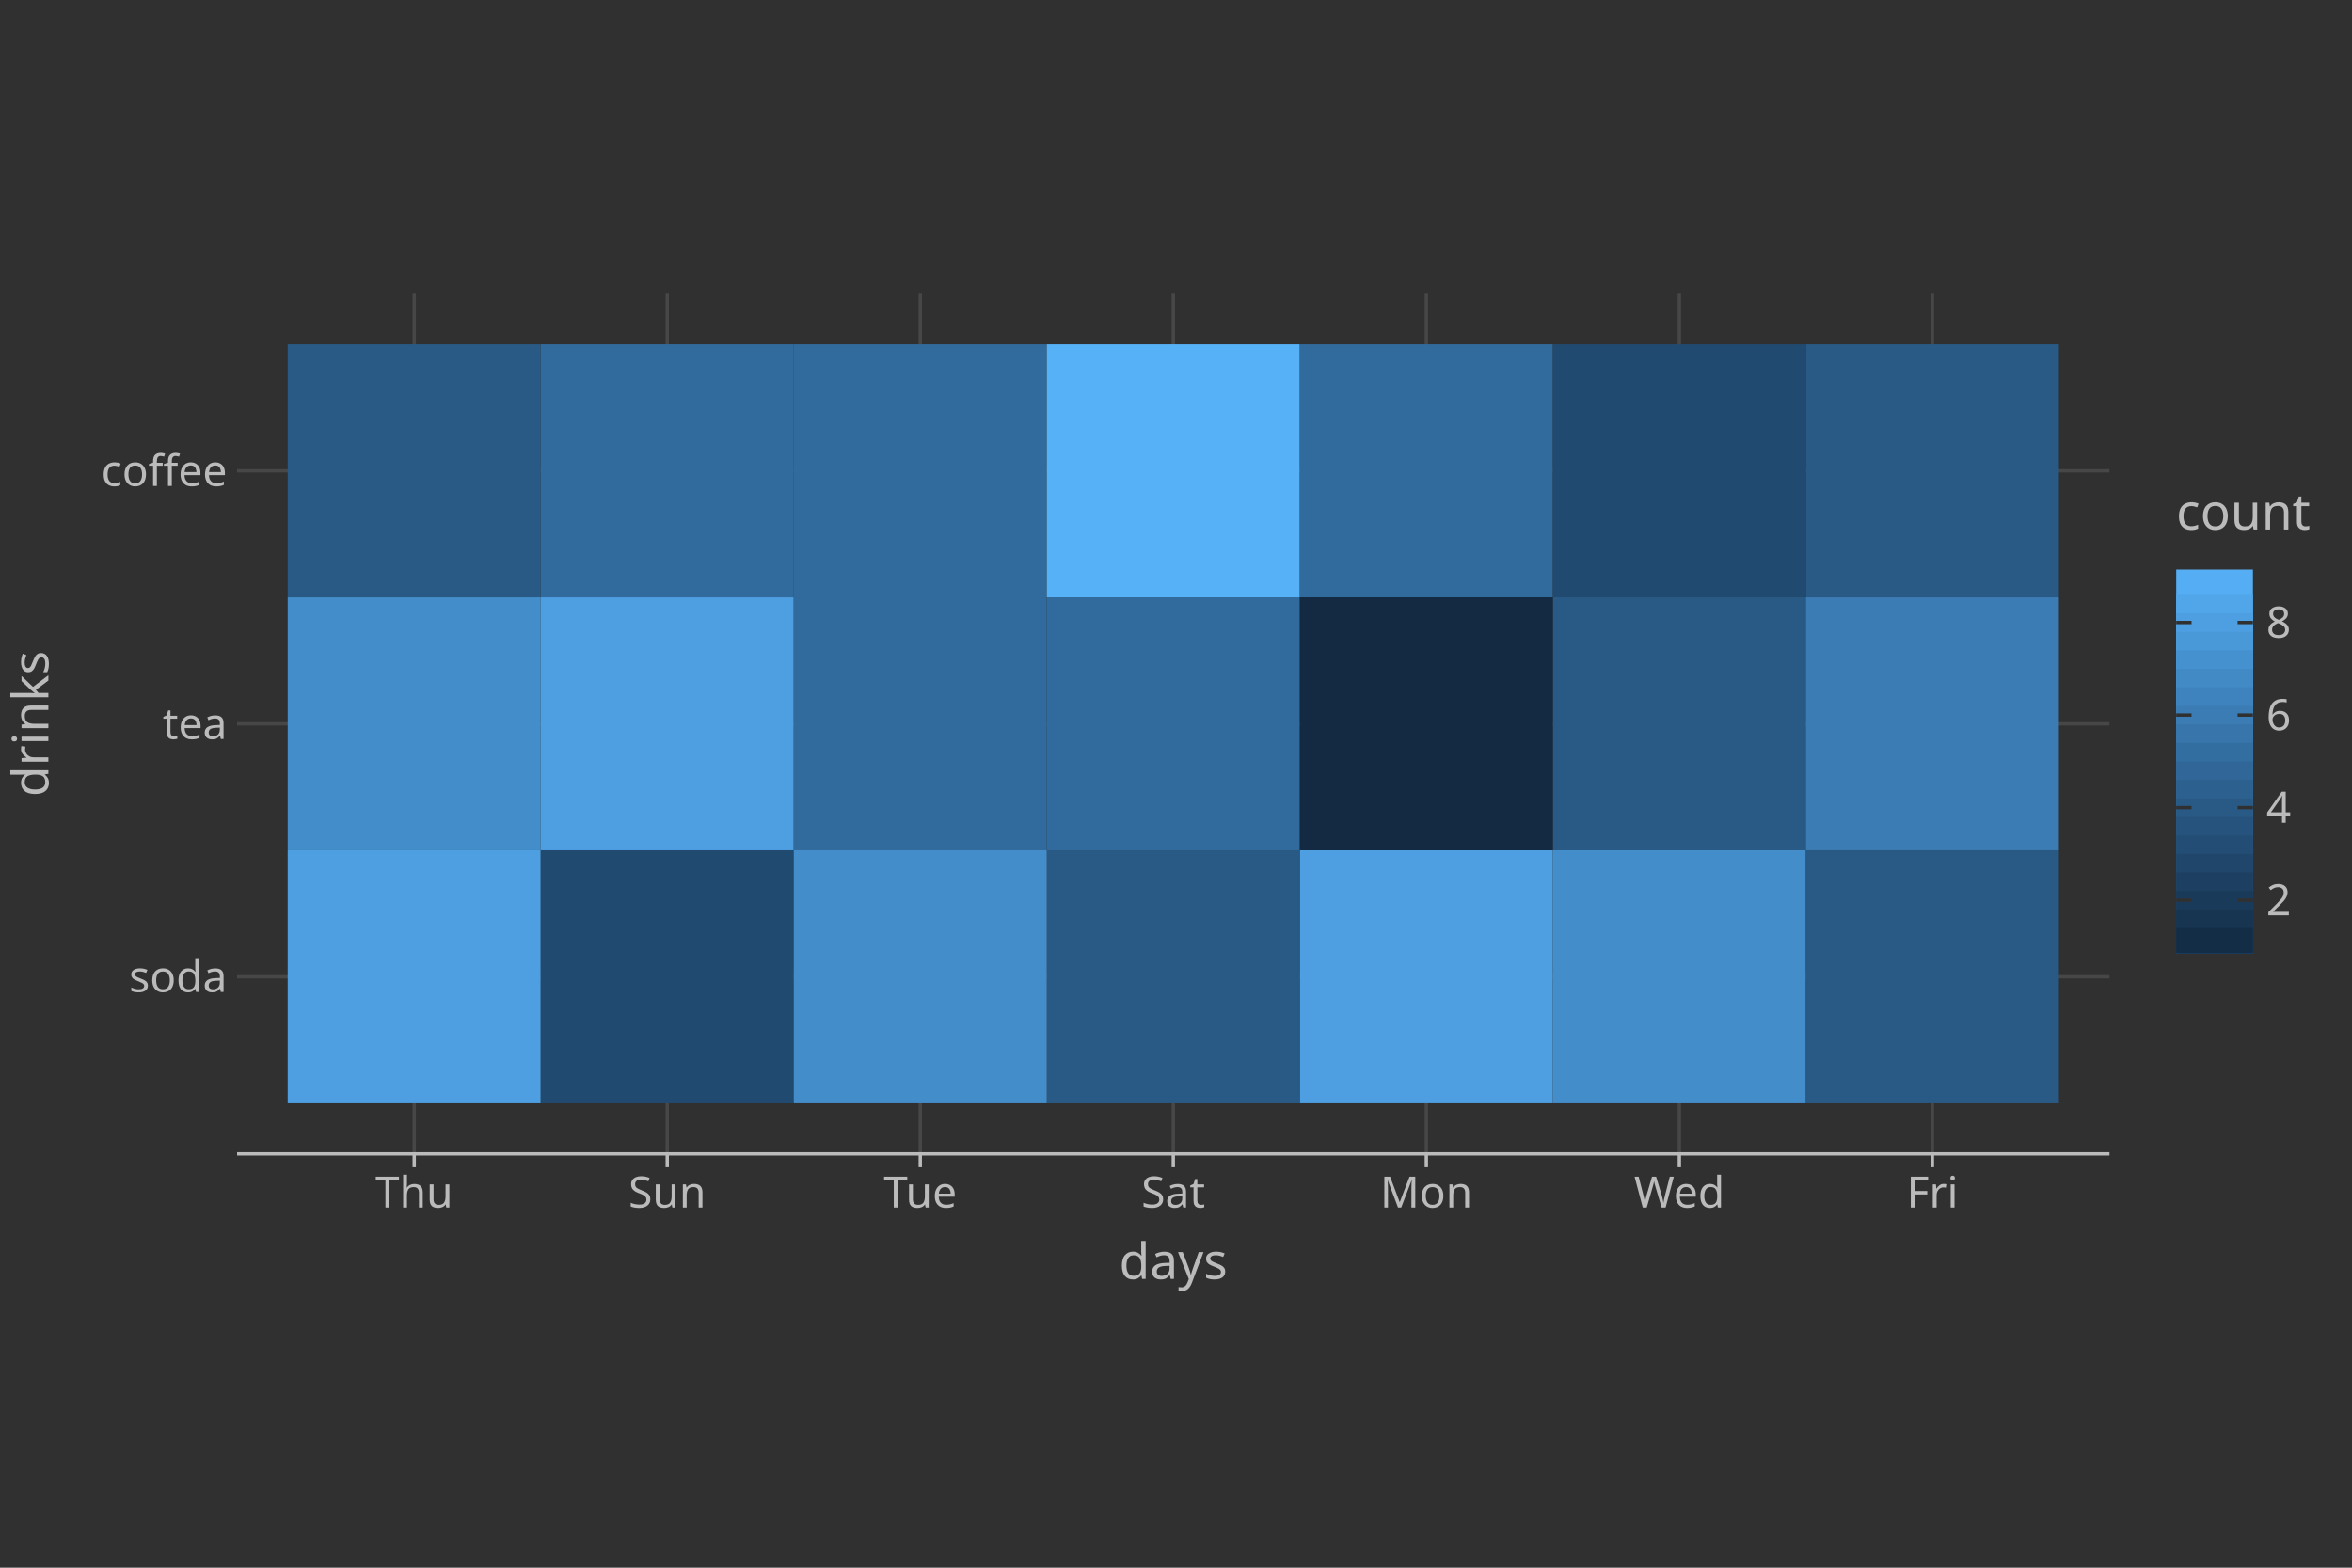
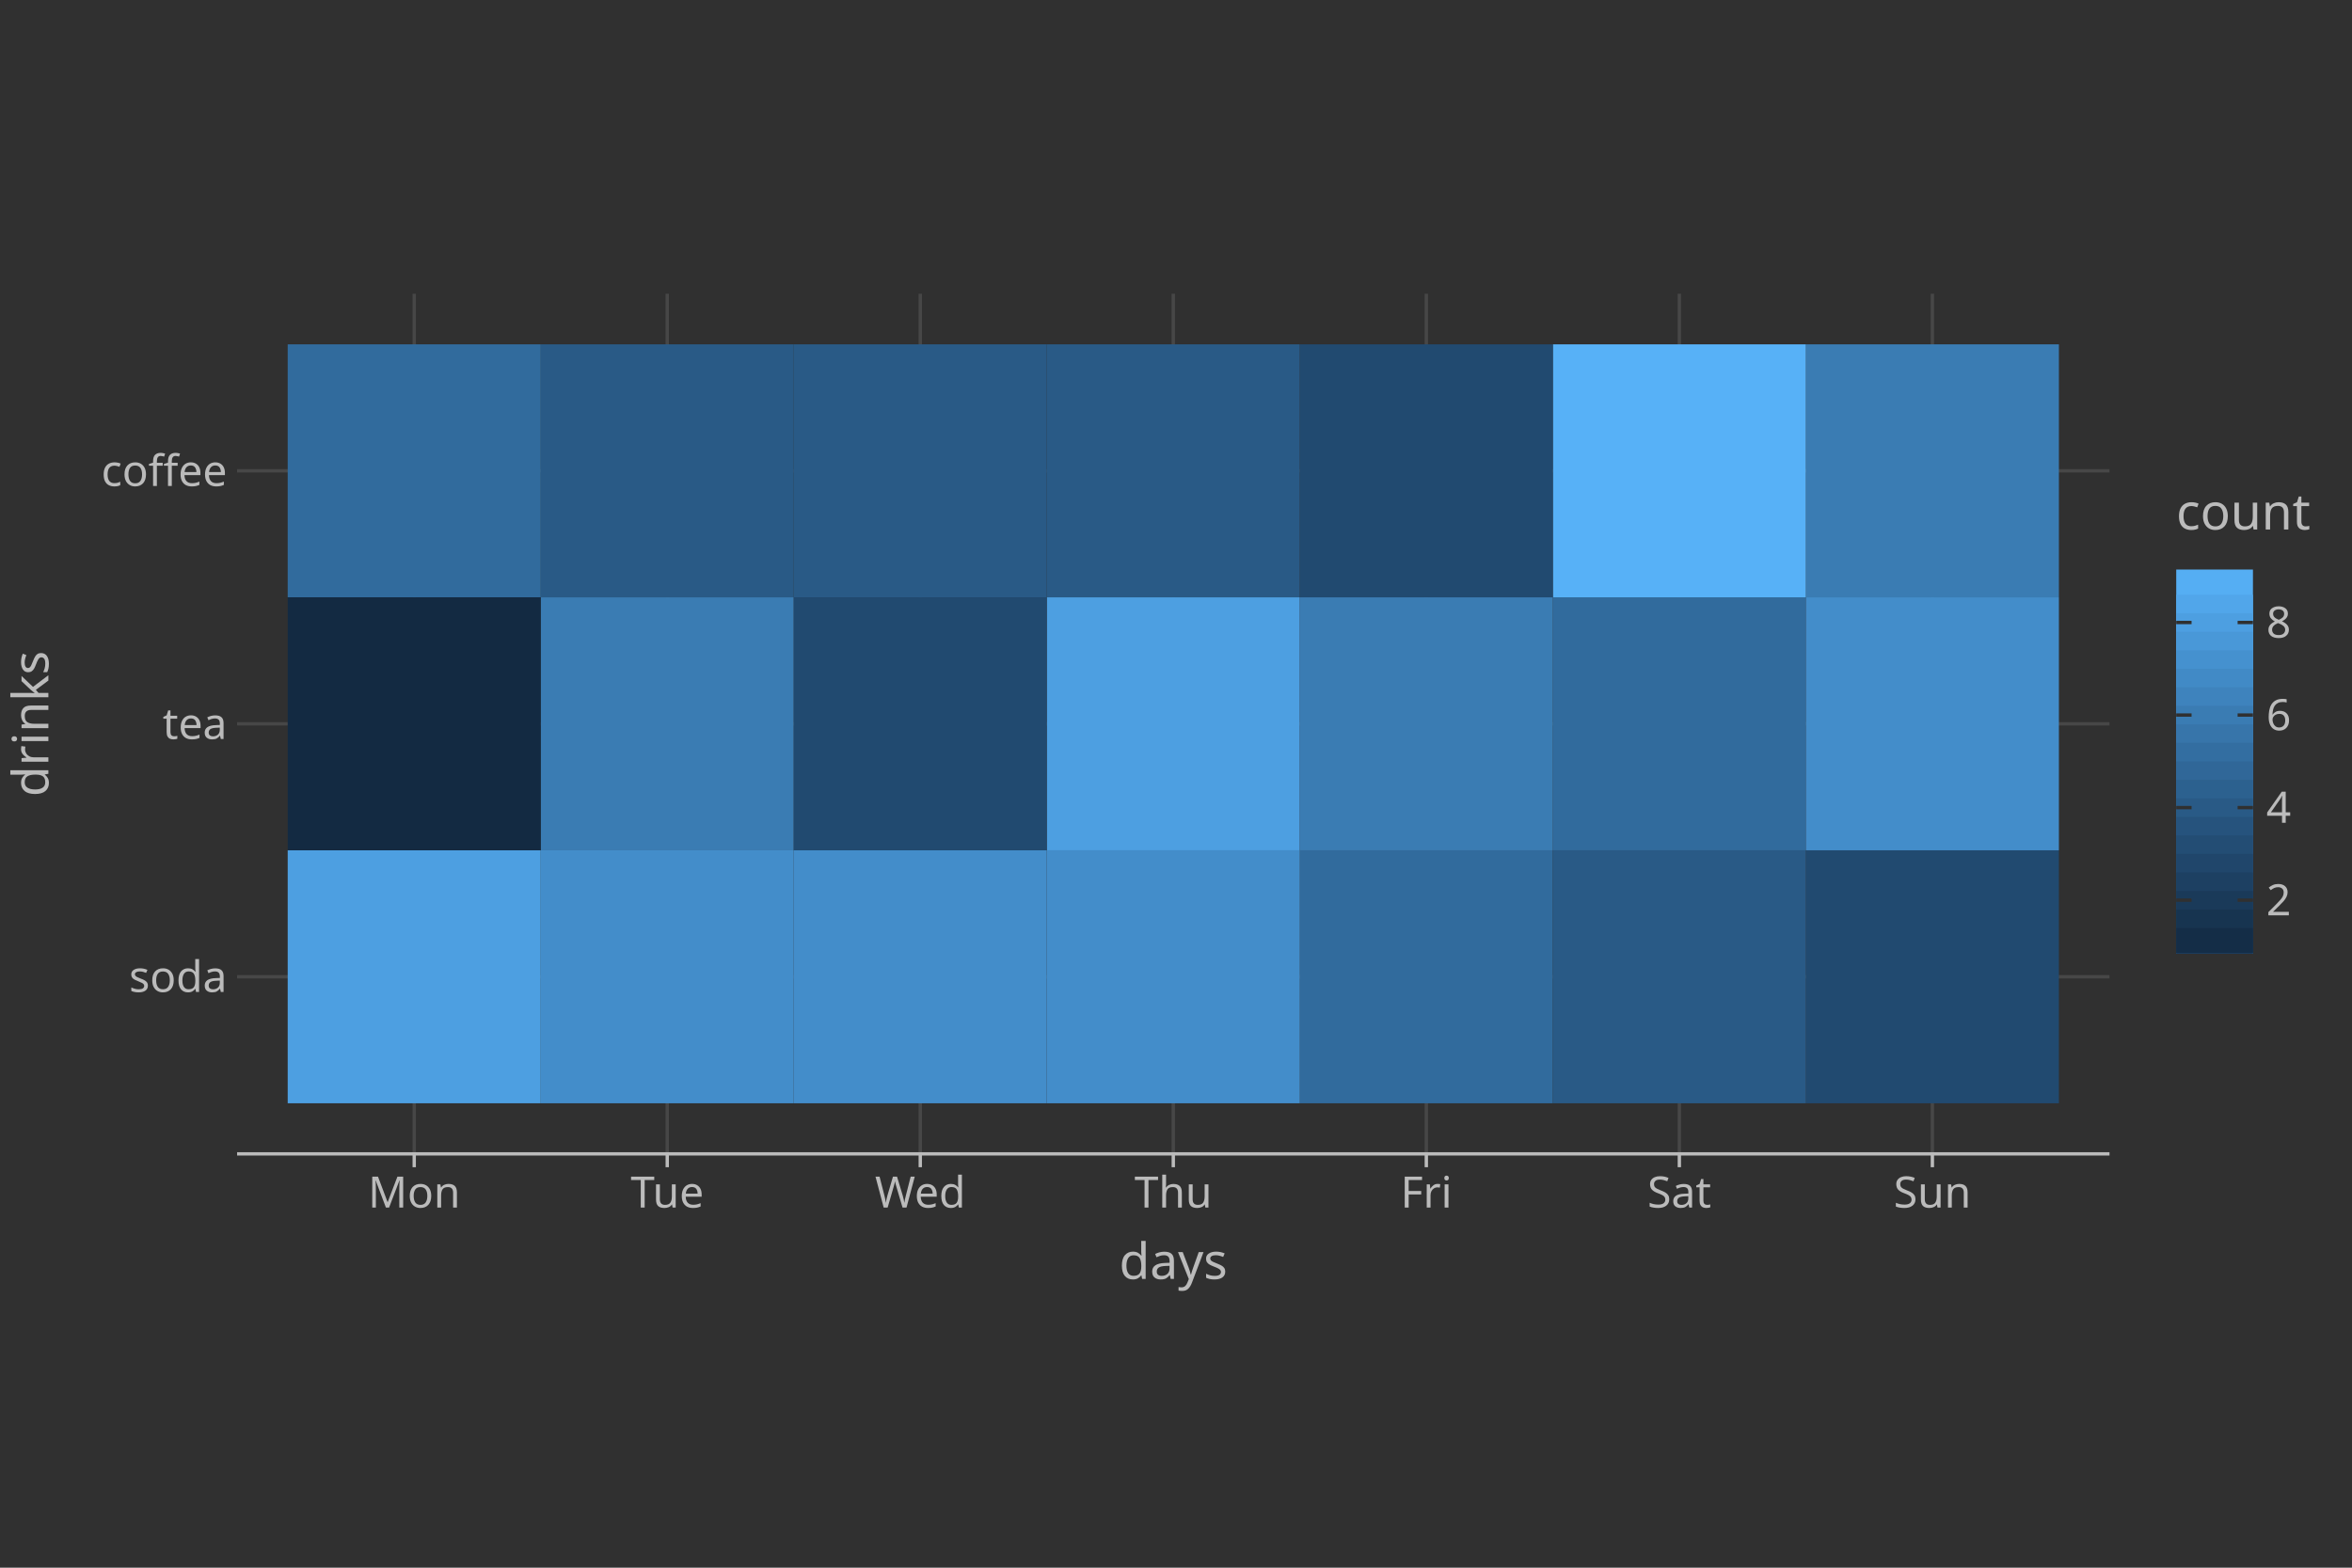
<svg xmlns="http://www.w3.org/2000/svg" class="plt-container" width="705.0" height="470.0">
  <style type="text/css">
  .plt-container {
   font-family: Lucida Grande, sans-serif;
   user-select: none;
   -webkit-user-select: none;
   -moz-user-select: none;
   -ms-user-select: none;
}
text {
   text-rendering: optimizeLegibility;
}
#xXxprefixXx0 .plot-title {
   fill: #bbbbbb;
   font-family: Lucida Grande, sans-serif;
   font-size: 16.0px;
   font-weight: normal;
   font-style: normal;   
}
#xXxprefixXx0 .plot-subtitle {
   fill: #bbbbbb;
   font-family: Lucida Grande, sans-serif;
   font-size: 15.0px;
   font-weight: normal;
   font-style: normal;   
}
#xXxprefixXx0 .plot-caption {
   fill: #bbbbbb;
   font-family: Lucida Grande, sans-serif;
   font-size: 13.0px;
   font-weight: normal;
   font-style: normal;   
}
#xXxprefixXx0 .legend-title {
   fill: #bbbbbb;
   font-family: Lucida Grande, sans-serif;
   font-size: 15.0px;
   font-weight: normal;
   font-style: normal;   
}
#xXxprefixXx0 .legend-item {
   fill: #bbbbbb;
   font-family: Lucida Grande, sans-serif;
   font-size: 13.0px;
   font-weight: normal;
   font-style: normal;   
}
#xXxprefixXx0 .axis-title-x {
   fill: #bbbbbb;
   font-family: Lucida Grande, sans-serif;
   font-size: 15.0px;
   font-weight: normal;
   font-style: normal;   
}
#xXxprefixXx0 .axis-text-x {
   fill: #bbbbbb;
   font-family: Lucida Grande, sans-serif;
   font-size: 13.0px;
   font-weight: normal;
   font-style: normal;   
}
#xXxprefixXx2 .axis-tooltip-text-x {
   fill: #303030;
   font-family: Lucida Grande, sans-serif;
   font-size: 13.0px;
   font-weight: normal;
   font-style: normal;   
}
#xXxprefixXx0 .axis-title-y {
   fill: #bbbbbb;
   font-family: Lucida Grande, sans-serif;
   font-size: 15.0px;
   font-weight: normal;
   font-style: normal;   
}
#xXxprefixXx0 .axis-text-y {
   fill: #bbbbbb;
   font-family: Lucida Grande, sans-serif;
   font-size: 13.0px;
   font-weight: normal;
   font-style: normal;   
}
#xXxprefixXx2 .axis-tooltip-text-y {
   fill: #303030;
   font-family: Lucida Grande, sans-serif;
   font-size: 13.0px;
   font-weight: normal;
   font-style: normal;   
}
#xXxprefixXx0 .facet-strip-text-x {
   fill: #bbbbbb;
   font-family: Lucida Grande, sans-serif;
   font-size: 13.0px;
   font-weight: normal;
   font-style: normal;   
}
#xXxprefixXx0 .facet-strip-text-y {
   fill: #bbbbbb;
   font-family: Lucida Grande, sans-serif;
   font-size: 13.0px;
   font-weight: normal;
   font-style: normal;   
}
#xXxprefixXx2 .tooltip-text {
   fill: #bbbbbb;
   font-family: Lucida Grande, sans-serif;
   font-size: 13.0px;
   font-weight: normal;
   font-style: normal;   
}
#xXxprefixXx2 .tooltip-title {
   fill: #bbbbbb;
   font-family: Lucida Grande, sans-serif;
   font-size: 13.0px;
   font-weight: bold;
   font-style: normal;   
}
#xXxprefixXx2 .tooltip-label {
   fill: #bbbbbb;
   font-family: Lucida Grande, sans-serif;
   font-size: 13.0px;
   font-weight: bold;
   font-style: normal;   
}

  </style>
  <g id="xXxprefixXx0">
    <path fill-rule="evenodd" fill="rgb(48,48,48)" fill-opacity="1.0" d="M0.0 0.0 L0.0 470.0 L705.0 470.0 L705.0 0.0 Z">
    </path>
    <g transform="translate(23.0 88.0658 ) ">
      <g transform="translate(48.0694 257.8684 ) ">
        <line x1="53.091" y1="-0.0" x2="53.091" y2="-257.868" stroke="rgb(71,71,71)" stroke-opacity="1.0" stroke-width="1.0">
        </line>
        <line x1="128.934" y1="-0.0" x2="128.934" y2="-257.868" stroke="rgb(71,71,71)" stroke-opacity="1.0" stroke-width="1.0">
        </line>
        <line x1="204.778" y1="-0.0" x2="204.778" y2="-257.868" stroke="rgb(71,71,71)" stroke-opacity="1.0" stroke-width="1.0">
        </line>
        <line x1="280.622" y1="-0.0" x2="280.622" y2="-257.868" stroke="rgb(71,71,71)" stroke-opacity="1.0" stroke-width="1.0">
        </line>
        <line x1="356.465" y1="-0.0" x2="356.465" y2="-257.868" stroke="rgb(71,71,71)" stroke-opacity="1.0" stroke-width="1.0">
        </line>
        <line x1="432.309" y1="-0.0" x2="432.309" y2="-257.868" stroke="rgb(71,71,71)" stroke-opacity="1.0" stroke-width="1.0">
        </line>
        <line x1="508.152" y1="-0.0" x2="508.152" y2="-257.868" stroke="rgb(71,71,71)" stroke-opacity="1.0" stroke-width="1.0">
        </line>
        <g transform="translate(53.09055 0.0 ) ">
          <line stroke-width="1.0" stroke="rgb(187,187,187)" stroke-opacity="1.0" x2="0.0" y2="4.0">
          </line>
          <g transform="translate(0.0 7.0 ) ">
            <text class="axis-text-x" text-anchor="middle" dy="0.7em">
+             Mon
+             </text>
+           </g>
+         </g>
+         <g transform="translate(128.9342 0.0 ) ">
+           <line stroke-width="1.0" stroke="rgb(187,187,187)" stroke-opacity="1.0" x2="0.0" y2="4.0">
+           </line>
+           <g transform="translate(0.0 7.0 ) ">
+             <text class="axis-text-x" text-anchor="middle" dy="0.7em">
+             Tue
+             </text>
+           </g>
+         </g>
+         <g transform="translate(204.7779 0.0 ) ">
+           <line stroke-width="1.0" stroke="rgb(187,187,187)" stroke-opacity="1.0" x2="0.0" y2="4.0">
+           </line>
+           <g transform="translate(0.0 7.0 ) ">
+             <text class="axis-text-x" text-anchor="middle" dy="0.7em">
+             Wed
+             </text>
+           </g>
+         </g>
+         <g transform="translate(280.6215 0.0 ) ">
+           <line stroke-width="1.0" stroke="rgb(187,187,187)" stroke-opacity="1.0" x2="0.0" y2="4.0">
+           </line>
+           <g transform="translate(0.0 7.0 ) ">
+             <text class="axis-text-x" text-anchor="middle" dy="0.7em">
            Thu
            </text>
          </g>
        </g>
-         <g transform="translate(128.9342 0.0 ) ">
+         <g transform="translate(356.4652 0.0 ) ">
+           <line stroke-width="1.0" stroke="rgb(187,187,187)" stroke-opacity="1.0" x2="0.0" y2="4.0">
+           </line>
+           <g transform="translate(0.0 7.0 ) ">
+             <text class="axis-text-x" text-anchor="middle" dy="0.7em">
+             Fri
+             </text>
+           </g>
+         </g>
+         <g transform="translate(432.3088 0.0 ) ">
+           <line stroke-width="1.0" stroke="rgb(187,187,187)" stroke-opacity="1.0" x2="0.0" y2="4.0">
+           </line>
+           <g transform="translate(0.0 7.0 ) ">
+             <text class="axis-text-x" text-anchor="middle" dy="0.7em">
+             Sat
+             </text>
+           </g>
+         </g>
+         <g transform="translate(508.1525 0.0 ) ">
          <line stroke-width="1.0" stroke="rgb(187,187,187)" stroke-opacity="1.0" x2="0.0" y2="4.0">
          </line>
          <g transform="translate(0.0 7.0 ) ">
            <text class="axis-text-x" text-anchor="middle" dy="0.7em">
            Sun
-             </text>
-           </g>
-         </g>
-         <g transform="translate(204.7779 0.0 ) ">
-           <line stroke-width="1.0" stroke="rgb(187,187,187)" stroke-opacity="1.0" x2="0.0" y2="4.0">
-           </line>
-           <g transform="translate(0.0 7.0 ) ">
-             <text class="axis-text-x" text-anchor="middle" dy="0.7em">
-             Tue
-             </text>
-           </g>
-         </g>
-         <g transform="translate(280.6215 0.0 ) ">
-           <line stroke-width="1.0" stroke="rgb(187,187,187)" stroke-opacity="1.0" x2="0.0" y2="4.0">
-           </line>
-           <g transform="translate(0.0 7.0 ) ">
-             <text class="axis-text-x" text-anchor="middle" dy="0.7em">
-             Sat
-             </text>
-           </g>
-         </g>
-         <g transform="translate(356.4652 0.0 ) ">
-           <line stroke-width="1.0" stroke="rgb(187,187,187)" stroke-opacity="1.0" x2="0.0" y2="4.0">
-           </line>
-           <g transform="translate(0.0 7.0 ) ">
-             <text class="axis-text-x" text-anchor="middle" dy="0.7em">
-             Mon
-             </text>
-           </g>
-         </g>
-         <g transform="translate(432.3088 0.0 ) ">
-           <line stroke-width="1.0" stroke="rgb(187,187,187)" stroke-opacity="1.0" x2="0.0" y2="4.0">
-           </line>
-           <g transform="translate(0.0 7.0 ) ">
-             <text class="axis-text-x" text-anchor="middle" dy="0.7em">
-             Wed
-             </text>
-           </g>
-         </g>
-         <g transform="translate(508.1525 0.0 ) ">
-           <line stroke-width="1.0" stroke="rgb(187,187,187)" stroke-opacity="1.0" x2="0.0" y2="4.0">
-           </line>
-           <g transform="translate(0.0 7.0 ) ">
-             <text class="axis-text-x" text-anchor="middle" dy="0.7em">
-             Fri
            </text>
          </g>
        </g>
        <line x1="0.0" y1="0.0" x2="561.243" y2="0.0" stroke-width="1.0" stroke="rgb(187,187,187)" stroke-opacity="1.0">
        </line>
      </g>
      <g transform="translate(48.0694 0.0 ) ">
        <line x1="0.0" y1="204.778" x2="561.243" y2="204.778" stroke="rgb(71,71,71)" stroke-opacity="1.0" stroke-width="1.0">
        </line>
        <line x1="0.0" y1="128.934" x2="561.243" y2="128.934" stroke="rgb(71,71,71)" stroke-opacity="1.0" stroke-width="1.0">
        </line>
        <line x1="0.0" y1="53.091" x2="561.243" y2="53.091" stroke="rgb(71,71,71)" stroke-opacity="1.0" stroke-width="1.0">
        </line>
        <g transform="translate(0.0 204.7779 ) ">
          <g transform="translate(-3.0 0.0 ) ">
            <text class="axis-text-y" text-anchor="end" dy="0.35em">
            soda
            </text>
          </g>
        </g>
        <g transform="translate(0.0 128.9342 ) ">
          <g transform="translate(-3.0 0.0 ) ">
            <text class="axis-text-y" text-anchor="end" dy="0.35em">
            tea
            </text>
          </g>
        </g>
        <g transform="translate(0.0 53.09055 ) ">
          <g transform="translate(-3.0 0.0 ) ">
            <text class="axis-text-y" text-anchor="end" dy="0.35em">
            coffee
            </text>
          </g>
        </g>
      </g>
      <g transform="translate(48.0694 0.0 ) " clip-path="url(#xXxprefixXx1)" clip-bounds-jfx="[rect (0.0, 0.0), (561.243, 257.868)]">
        <defs>
          <clipPath id="xXxprefixXx1">
            <rect x="0.0" y="0.0" width="561.243" height="257.868">
            </rect>
          </clipPath>
        </defs>
        <g>
          <g>
            <rect fill="#4d9fe1" stroke="#303030" stroke-width="0.0" x="15.169" y="166.856" height="75.844" width="75.844" />
-             <rect fill="#4d9fe1" stroke="#303030" stroke-width="0.0" x="91.012" y="91.012" height="75.844" width="75.844" />
-             <rect fill="#316b9d" stroke="#303030" stroke-width="0.0" x="166.856" y="15.169" height="75.844" width="75.844" />
-             <rect fill="#316b9d" stroke="#303030" stroke-width="0.0" x="242.7" y="91.012" height="75.844" width="75.844" />
-             <rect fill="#4d9fe1" stroke="#303030" stroke-width="0.0" x="318.543" y="166.856" height="75.844" width="75.844" />
-             <rect fill="#295a86" stroke="#303030" stroke-width="0.0" x="394.387" y="91.012" height="75.844" width="75.844" />
-             <rect fill="#295a86" stroke="#303030" stroke-width="0.0" x="470.231" y="15.169" height="75.844" width="75.844" />
-             <rect fill="#214a70" stroke="#303030" stroke-width="0.0" x="91.012" y="166.856" height="75.844" width="75.844" />
-             <rect fill="#57b1f7" stroke="#303030" stroke-width="0.0" x="242.7" y="15.169" height="75.844" width="75.844" />
-             <rect fill="#3a7cb3" stroke="#303030" stroke-width="0.0" x="470.231" y="91.012" height="75.844" width="75.844" />
-             <rect fill="#438dca" stroke="#303030" stroke-width="0.0" x="394.387" y="166.856" height="75.844" width="75.844" />
-             <rect fill="#316b9d" stroke="#303030" stroke-width="0.0" x="318.543" y="15.169" height="75.844" width="75.844" />
-             <rect fill="#438dca" stroke="#303030" stroke-width="0.0" x="15.169" y="91.012" height="75.844" width="75.844" />
-             <rect fill="#316b9d" stroke="#303030" stroke-width="0.0" x="91.012" y="15.169" height="75.844" width="75.844" />
-             <rect fill="#295a86" stroke="#303030" stroke-width="0.0" x="242.7" y="166.856" height="75.844" width="75.844" />
-             <rect fill="#316b9d" stroke="#303030" stroke-width="0.0" x="166.856" y="91.012" height="75.844" width="75.844" />
-             <rect fill="#295a86" stroke="#303030" stroke-width="0.0" x="15.169" y="15.169" height="75.844" width="75.844" />
-             <rect fill="#295a86" stroke="#303030" stroke-width="0.0" x="470.231" y="166.856" height="75.844" width="75.844" />
+             <rect fill="#3a7cb3" stroke="#303030" stroke-width="0.0" x="91.012" y="91.012" height="75.844" width="75.844" />
+             <rect fill="#295a86" stroke="#303030" stroke-width="0.0" x="166.856" y="15.169" height="75.844" width="75.844" />
+             <rect fill="#4d9fe1" stroke="#303030" stroke-width="0.0" x="242.7" y="91.012" height="75.844" width="75.844" />
+             <rect fill="#316b9d" stroke="#303030" stroke-width="0.0" x="318.543" y="166.856" height="75.844" width="75.844" />
+             <rect fill="#316b9d" stroke="#303030" stroke-width="0.0" x="394.387" y="91.012" height="75.844" width="75.844" />
+             <rect fill="#3a7cb3" stroke="#303030" stroke-width="0.0" x="470.231" y="15.169" height="75.844" width="75.844" />
+             <rect fill="#214a70" stroke="#303030" stroke-width="0.0" x="470.231" y="166.856" height="75.844" width="75.844" />
+             <rect fill="#57b1f7" stroke="#303030" stroke-width="0.0" x="394.387" y="15.169" height="75.844" width="75.844" />
+             <rect fill="#438dca" stroke="#303030" stroke-width="0.0" x="242.7" y="166.856" height="75.844" width="75.844" />
+             <rect fill="#3a7cb3" stroke="#303030" stroke-width="0.0" x="318.543" y="91.012" height="75.844" width="75.844" />
+             <rect fill="#295a86" stroke="#303030" stroke-width="0.0" x="91.012" y="15.169" height="75.844" width="75.844" />
            <rect fill="#438dca" stroke="#303030" stroke-width="0.0" x="166.856" y="166.856" height="75.844" width="75.844" />
-             <rect fill="#214a70" stroke="#303030" stroke-width="0.0" x="394.387" y="15.169" height="75.844" width="75.844" />
-             <rect fill="#132a42" stroke="#303030" stroke-width="0.0" x="318.543" y="91.012" height="75.844" width="75.844" />
+             <rect fill="#438dca" stroke="#303030" stroke-width="0.0" x="470.231" y="91.012" height="75.844" width="75.844" />
+             <rect fill="#316b9d" stroke="#303030" stroke-width="0.0" x="15.169" y="15.169" height="75.844" width="75.844" />
+             <rect fill="#295a86" stroke="#303030" stroke-width="0.0" x="394.387" y="166.856" height="75.844" width="75.844" />
+             <rect fill="#295a86" stroke="#303030" stroke-width="0.0" x="242.7" y="15.169" height="75.844" width="75.844" />
+             <rect fill="#214a70" stroke="#303030" stroke-width="0.0" x="166.856" y="91.012" height="75.844" width="75.844" />
+             <rect fill="#438dca" stroke="#303030" stroke-width="0.0" x="91.012" y="166.856" height="75.844" width="75.844" />
+             <rect fill="#214a70" stroke="#303030" stroke-width="0.0" x="318.543" y="15.169" height="75.844" width="75.844" />
+             <rect fill="#132a42" stroke="#303030" stroke-width="0.0" x="15.169" y="91.012" height="75.844" width="75.844" />
          </g>
        </g>
      </g>
    </g>
    <g transform="translate(14.5 217.0 ) rotate(-90.0 ) ">
      <text class="axis-title-y" y="0.0" text-anchor="middle">
      drinks
      </text>
    </g>
    <g transform="translate(351.6909 383.4342 ) ">
      <text class="axis-title-x" y="0.0" text-anchor="middle">
      days
      </text>
    </g>
    <g transform="translate(642.3124 138.25 ) ">
      <rect x="5.0" y="5.0" height="147.5" width="52.688" stroke="rgb(187,187,187)" stroke-opacity="1.0" stroke-width="0.0" fill="rgb(48,48,48)" fill-opacity="1.0">
      </rect>
      <g transform="translate(10.0 10.0 ) ">
        <g transform="translate(0.0 10.5 ) ">
          <text class="legend-title" y="0.0">
          count
          </text>
        </g>
        <g transform="translate(0.0 22.5 ) ">
          <g>
            <rect x="0.0" y="0.0" height="115.0" width="23.0" stroke-width="0.0" fill="rgb(85,174,243)" fill-opacity="1.0">
            </rect>
            <rect x="0.0" y="7.55" height="107.45" width="23.0" stroke-width="0.0" fill="rgb(81,166,234)" fill-opacity="1.0">
            </rect>
            <rect x="0.0" y="13.1" height="101.9" width="23.0" stroke-width="0.0" fill="rgb(77,159,225)" fill-opacity="1.0">
            </rect>
            <rect x="0.0" y="18.65" height="96.35" width="23.0" stroke-width="0.0" fill="rgb(73,152,216)" fill-opacity="1.0">
            </rect>
            <rect x="0.0" y="24.2" height="90.8" width="23.0" stroke-width="0.0" fill="rgb(69,145,207)" fill-opacity="1.0">
            </rect>
            <rect x="0.0" y="29.75" height="85.25" width="23.0" stroke-width="0.0" fill="rgb(65,138,198)" fill-opacity="1.0">
            </rect>
            <rect x="0.0" y="35.3" height="79.7" width="23.0" stroke-width="0.0" fill="rgb(62,131,189)" fill-opacity="1.0">
            </rect>
            <rect x="0.0" y="40.85" height="74.15" width="23.0" stroke-width="0.0" fill="rgb(58,124,179)" fill-opacity="1.0">
            </rect>
            <rect x="0.0" y="46.4" height="68.6" width="23.0" stroke-width="0.0" fill="rgb(55,117,170)" fill-opacity="1.0">
            </rect>
            <rect x="0.0" y="51.95" height="63.05" width="23.0" stroke-width="0.0" fill="rgb(51,110,161)" fill-opacity="1.0">
            </rect>
            <rect x="0.0" y="57.5" height="57.5" width="23.0" stroke-width="0.0" fill="rgb(48,103,152)" fill-opacity="1.0">
            </rect>
            <rect x="0.0" y="63.05" height="51.95" width="23.0" stroke-width="0.0" fill="rgb(44,97,143)" fill-opacity="1.0">
            </rect>
            <rect x="0.0" y="68.6" height="46.4" width="23.0" stroke-width="0.0" fill="rgb(41,90,134)" fill-opacity="1.0">
            </rect>
            <rect x="0.0" y="74.15" height="40.85" width="23.0" stroke-width="0.0" fill="rgb(38,83,125)" fill-opacity="1.0">
            </rect>
            <rect x="0.0" y="79.7" height="35.3" width="23.0" stroke-width="0.0" fill="rgb(35,77,116)" fill-opacity="1.0">
            </rect>
            <rect x="0.0" y="85.25" height="29.75" width="23.0" stroke-width="0.0" fill="rgb(32,70,107)" fill-opacity="1.0">
            </rect>
            <rect x="0.0" y="90.8" height="24.2" width="23.0" stroke-width="0.0" fill="rgb(29,64,98)" fill-opacity="1.0">
            </rect>
            <rect x="0.0" y="96.35" height="18.65" width="23.0" stroke-width="0.0" fill="rgb(26,58,89)" fill-opacity="1.0">
            </rect>
            <rect x="0.0" y="101.9" height="13.1" width="23.0" stroke-width="0.0" fill="rgb(23,52,80)" fill-opacity="1.0">
            </rect>
            <rect x="0.0" y="107.45" height="7.55" width="23.0" stroke-width="0.0" fill="rgb(20,45,71)" fill-opacity="1.0">
            </rect>
            <line x1="0.0" y1="99.125" x2="4.6" y2="99.125" stroke-width="1.0" stroke="rgb(48,48,48)" stroke-opacity="1.0">
            </line>
            <line x1="18.4" y1="99.125" x2="23.0" y2="99.125" stroke-width="1.0" stroke="rgb(48,48,48)" stroke-opacity="1.0">
            </line>
            <g transform="translate(26.9903 103.675 ) ">
              <text class="legend-item" y="0.0">
              2
              </text>
            </g>
            <line x1="0.0" y1="71.375" x2="4.6" y2="71.375" stroke-width="1.0" stroke="rgb(48,48,48)" stroke-opacity="1.0">
            </line>
            <line x1="18.4" y1="71.375" x2="23.0" y2="71.375" stroke-width="1.0" stroke="rgb(48,48,48)" stroke-opacity="1.0">
            </line>
            <g transform="translate(26.9903 75.925 ) ">
              <text class="legend-item" y="0.0">
              4
              </text>
            </g>
            <line x1="0.0" y1="43.625" x2="4.6" y2="43.625" stroke-width="1.0" stroke="rgb(48,48,48)" stroke-opacity="1.0">
            </line>
            <line x1="18.4" y1="43.625" x2="23.0" y2="43.625" stroke-width="1.0" stroke="rgb(48,48,48)" stroke-opacity="1.0">
            </line>
            <g transform="translate(26.9903 48.175 ) ">
              <text class="legend-item" y="0.0">
              6
              </text>
            </g>
            <line x1="0.0" y1="15.875" x2="4.6" y2="15.875" stroke-width="1.0" stroke="rgb(48,48,48)" stroke-opacity="1.0">
            </line>
            <line x1="18.4" y1="15.875" x2="23.0" y2="15.875" stroke-width="1.0" stroke="rgb(48,48,48)" stroke-opacity="1.0">
            </line>
            <g transform="translate(26.9903 20.425 ) ">
              <text class="legend-item" y="0.0">
              8
              </text>
            </g>
          </g>
        </g>
      </g>
    </g>
    <path fill="rgb(0,0,0)" fill-opacity="0.0" stroke="rgb(187,187,187)" stroke-opacity="1.0" stroke-width="0.0" d="M0.0 0.0 L0.0 470.0 L705.0 470.0 L705.0 0.0 Z">
    </path>
  </g>
  <g id="xXxprefixXx2">
  </g>
</svg>
